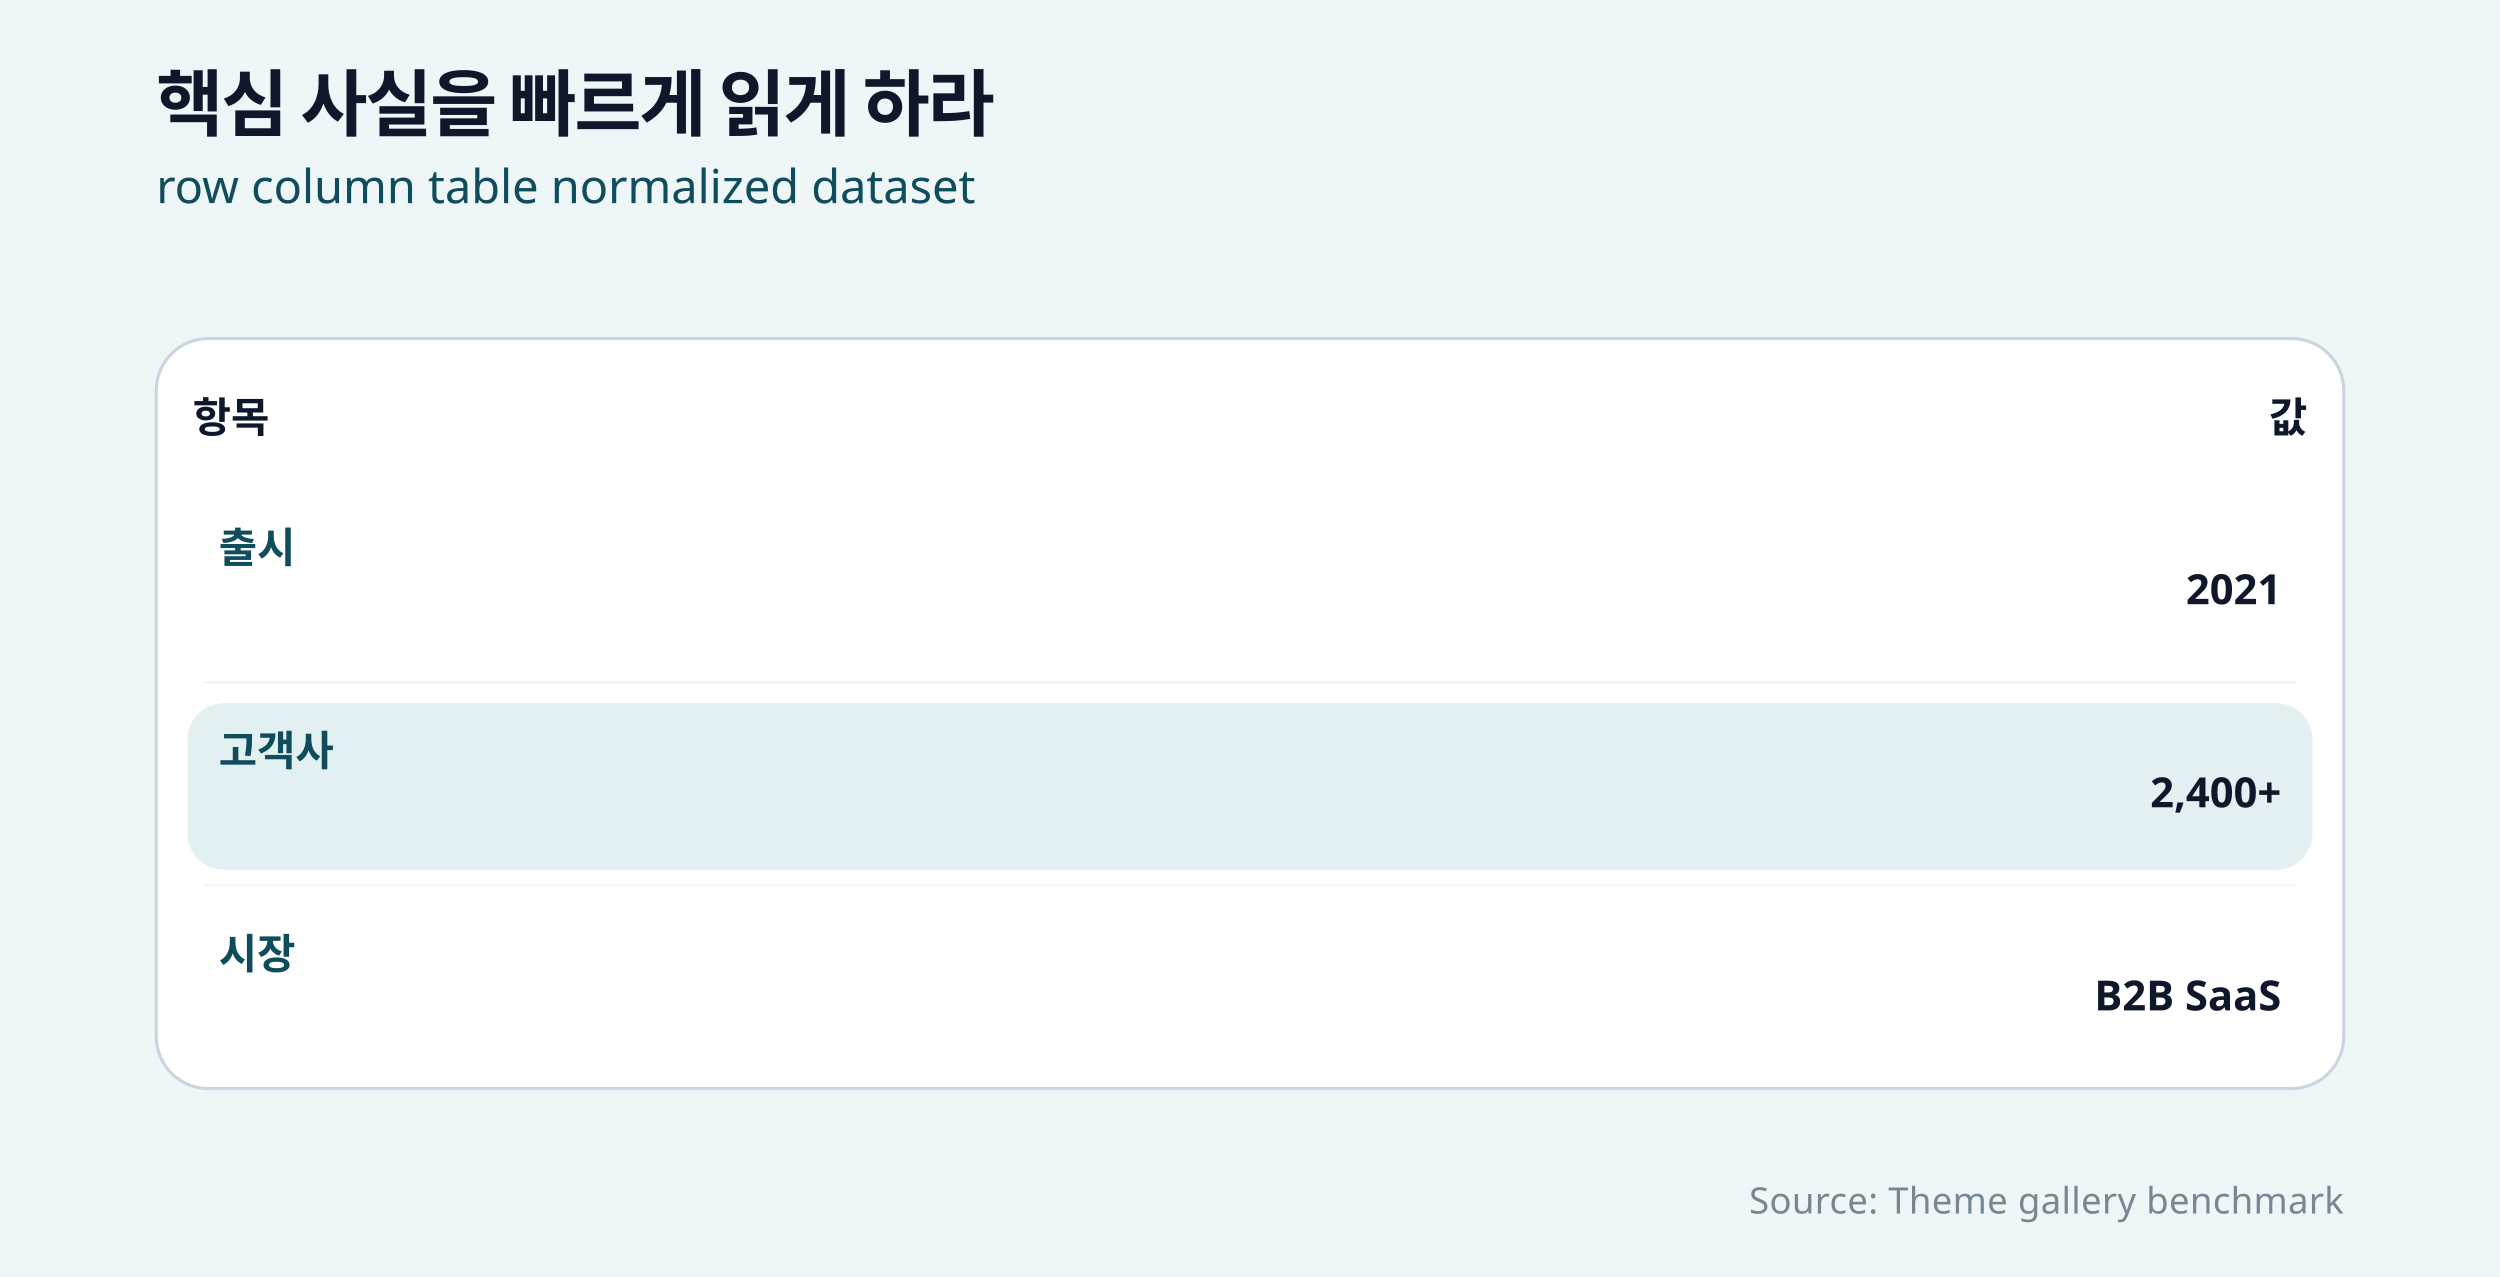
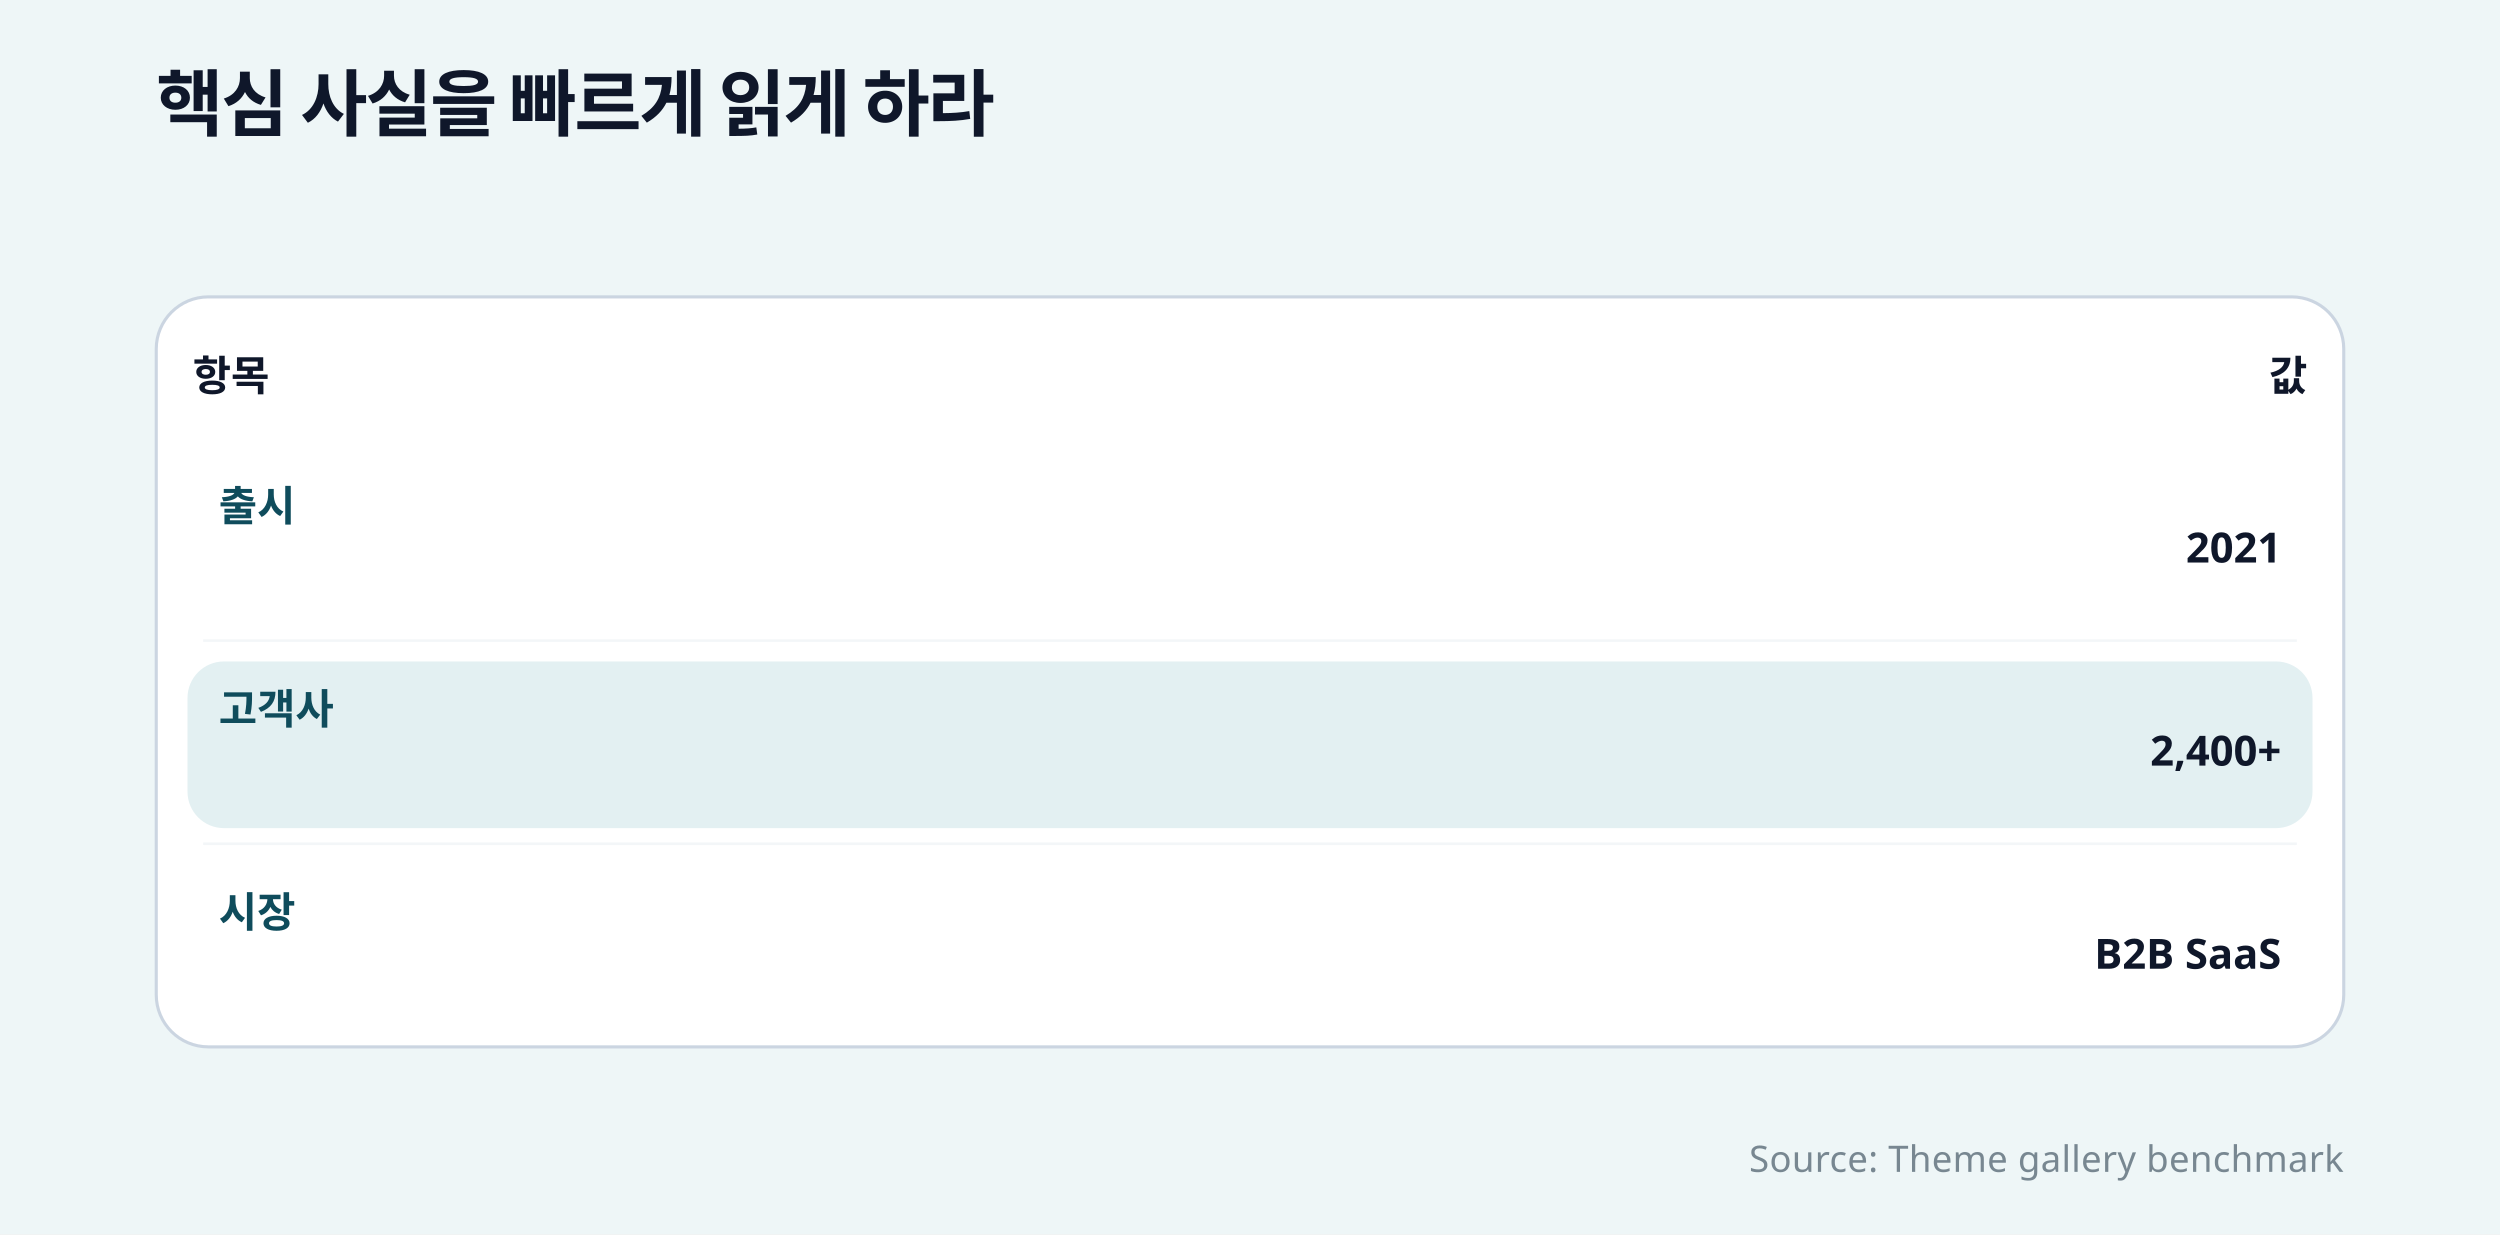
- <svg xmlns="http://www.w3.org/2000/svg" width="960" height="490" viewBox="0 0 960 490" fill="none">
+ <svg xmlns="http://www.w3.org/2000/svg" width="960" height="474" viewBox="0 0 960 474" fill="none">
  <style>.cg-root .title{font:700 28px 'Space Grotesk', 'Pretendard', 'Apple SD Gothic Neo', sans-serif; fill:#0f172a; letter-spacing:-0.03em;}.cg-root .subtitle{font:500 18px 'IBM Plex Sans KR', 'Pretendard', 'Apple SD Gothic Neo', sans-serif; fill:#0f4c5c;}.cg-root .label,.cg-root .axis,.cg-root .header,.cg-root .cell{font:650 16px 'IBM Plex Sans KR', 'Pretendard', 'Apple SD Gothic Neo', sans-serif; fill:#0f4c5c;}.cg-root .value{font:700 16px 'IBM Plex Sans KR', 'Pretendard', 'Apple SD Gothic Neo', sans-serif; fill:#0f172a;}.cg-root .header{font-weight:700; fill:#0f172a;}.cg-root .tick{font:500 14px 'IBM Plex Sans KR', 'Pretendard', 'Apple SD Gothic Neo', sans-serif; fill:#5a6c78;}.cg-root .source{font:500 14px 'IBM Plex Sans KR', 'Pretendard', 'Apple SD Gothic Neo', sans-serif; fill:#5a6c78; letter-spacing:0.01em;}.cg-root .stat{font:800 72px 'Space Grotesk', 'Pretendard', 'Apple SD Gothic Neo', sans-serif; fill:#0f172a; letter-spacing:-0.04em;}</style>
-   <rect x="0" y="0" width="960" height="490" fill="#eef6f7" />
+   <rect x="0" y="0" width="960" height="474" fill="#eef6f7" />
  <g class="cg-root">
    <text x="60" y="50" class="title" fill="#0f172a" style="fill:#0f172a !important;">핵심 사실을 빠르게 읽게 하라</text>
-     <text x="60" y="78" class="subtitle" fill="#0f4c5c" style="fill:#0f4c5c !important;">row column table normalized dataset</text>
-     <rect x="60" y="130" width="840" height="288" rx="20" fill="#ffffff" stroke="#cbd5e1" stroke-width="1.2" />
-     <text x="74" y="166" class="header" fill="#0f172a" style="fill:#0f172a !important;">항목</text>
-     <text x="886" y="166" class="header" text-anchor="end" fill="#0f172a" style="fill:#0f172a !important;">값</text>
-     <rect x="72" y="192" width="816" height="64" rx="14" fill="#ffffff" />
-     <text x="84" y="216" class="label" fill="#0f4c5c" style="fill:#0f4c5c !important;">출시</text>
-     <text x="876" y="232" class="value" text-anchor="end" font-size="28" fill="#0f172a" style="fill:#0f172a !important;">2021</text>
-     <line x1="78" y1="262" x2="882" y2="262" stroke="#cbd5e1" stroke-width="1" stroke-opacity="0.22" />
-     <rect x="72" y="270" width="816" height="64" rx="14" fill="#e3f0f2" />
-     <text x="84" y="294" class="label" fill="#0f4c5c" style="fill:#0f4c5c !important;">고객사</text>
-     <text x="876" y="310" class="value" text-anchor="end" font-size="28" fill="#0f172a" style="fill:#0f172a !important;">2,400+</text>
-     <line x1="78" y1="340" x2="882" y2="340" stroke="#cbd5e1" stroke-width="1" stroke-opacity="0.22" />
-     <rect x="72" y="348" width="816" height="64" rx="14" fill="#ffffff" />
-     <text x="84" y="372" class="label" fill="#0f4c5c" style="fill:#0f4c5c !important;">시장</text>
-     <text x="876" y="388" class="value" text-anchor="end" font-size="28" fill="#0f172a" style="fill:#0f172a !important;">B2B SaaS</text>
-     <text x="900" y="466" class="source" text-anchor="end" opacity="0.8" fill="#5a6c78" style="fill:#5a6c78 !important;">Source: Theme gallery benchmark</text>
+     <rect x="60" y="114" width="840" height="288" rx="20" fill="#ffffff" stroke="#cbd5e1" stroke-width="1.2" />
+     <text x="74" y="150" class="header" fill="#0f172a" style="fill:#0f172a !important;">항목</text>
+     <text x="886" y="150" class="header" text-anchor="end" fill="#0f172a" style="fill:#0f172a !important;">값</text>
+     <rect x="72" y="176" width="816" height="64" rx="14" fill="#ffffff" />
+     <text x="84" y="200" class="label" fill="#0f4c5c" style="fill:#0f4c5c !important;">출시</text>
+     <text x="876" y="216" class="value" text-anchor="end" font-size="28" fill="#0f172a" style="fill:#0f172a !important;">2021</text>
+     <line x1="78" y1="246" x2="882" y2="246" stroke="#cbd5e1" stroke-width="1" stroke-opacity="0.22" />
+     <rect x="72" y="254" width="816" height="64" rx="14" fill="#e3f0f2" />
+     <text x="84" y="278" class="label" fill="#0f4c5c" style="fill:#0f4c5c !important;">고객사</text>
+     <text x="876" y="294" class="value" text-anchor="end" font-size="28" fill="#0f172a" style="fill:#0f172a !important;">2,400+</text>
+     <line x1="78" y1="324" x2="882" y2="324" stroke="#cbd5e1" stroke-width="1" stroke-opacity="0.22" />
+     <rect x="72" y="332" width="816" height="64" rx="14" fill="#ffffff" />
+     <text x="84" y="356" class="label" fill="#0f4c5c" style="fill:#0f4c5c !important;">시장</text>
+     <text x="876" y="372" class="value" text-anchor="end" font-size="28" fill="#0f172a" style="fill:#0f172a !important;">B2B SaaS</text>
+     <text x="900" y="450" class="source" text-anchor="end" opacity="0.8" fill="#5a6c78" style="fill:#5a6c78 !important;">Source: Theme gallery benchmark</text>
  </g>
</svg>
